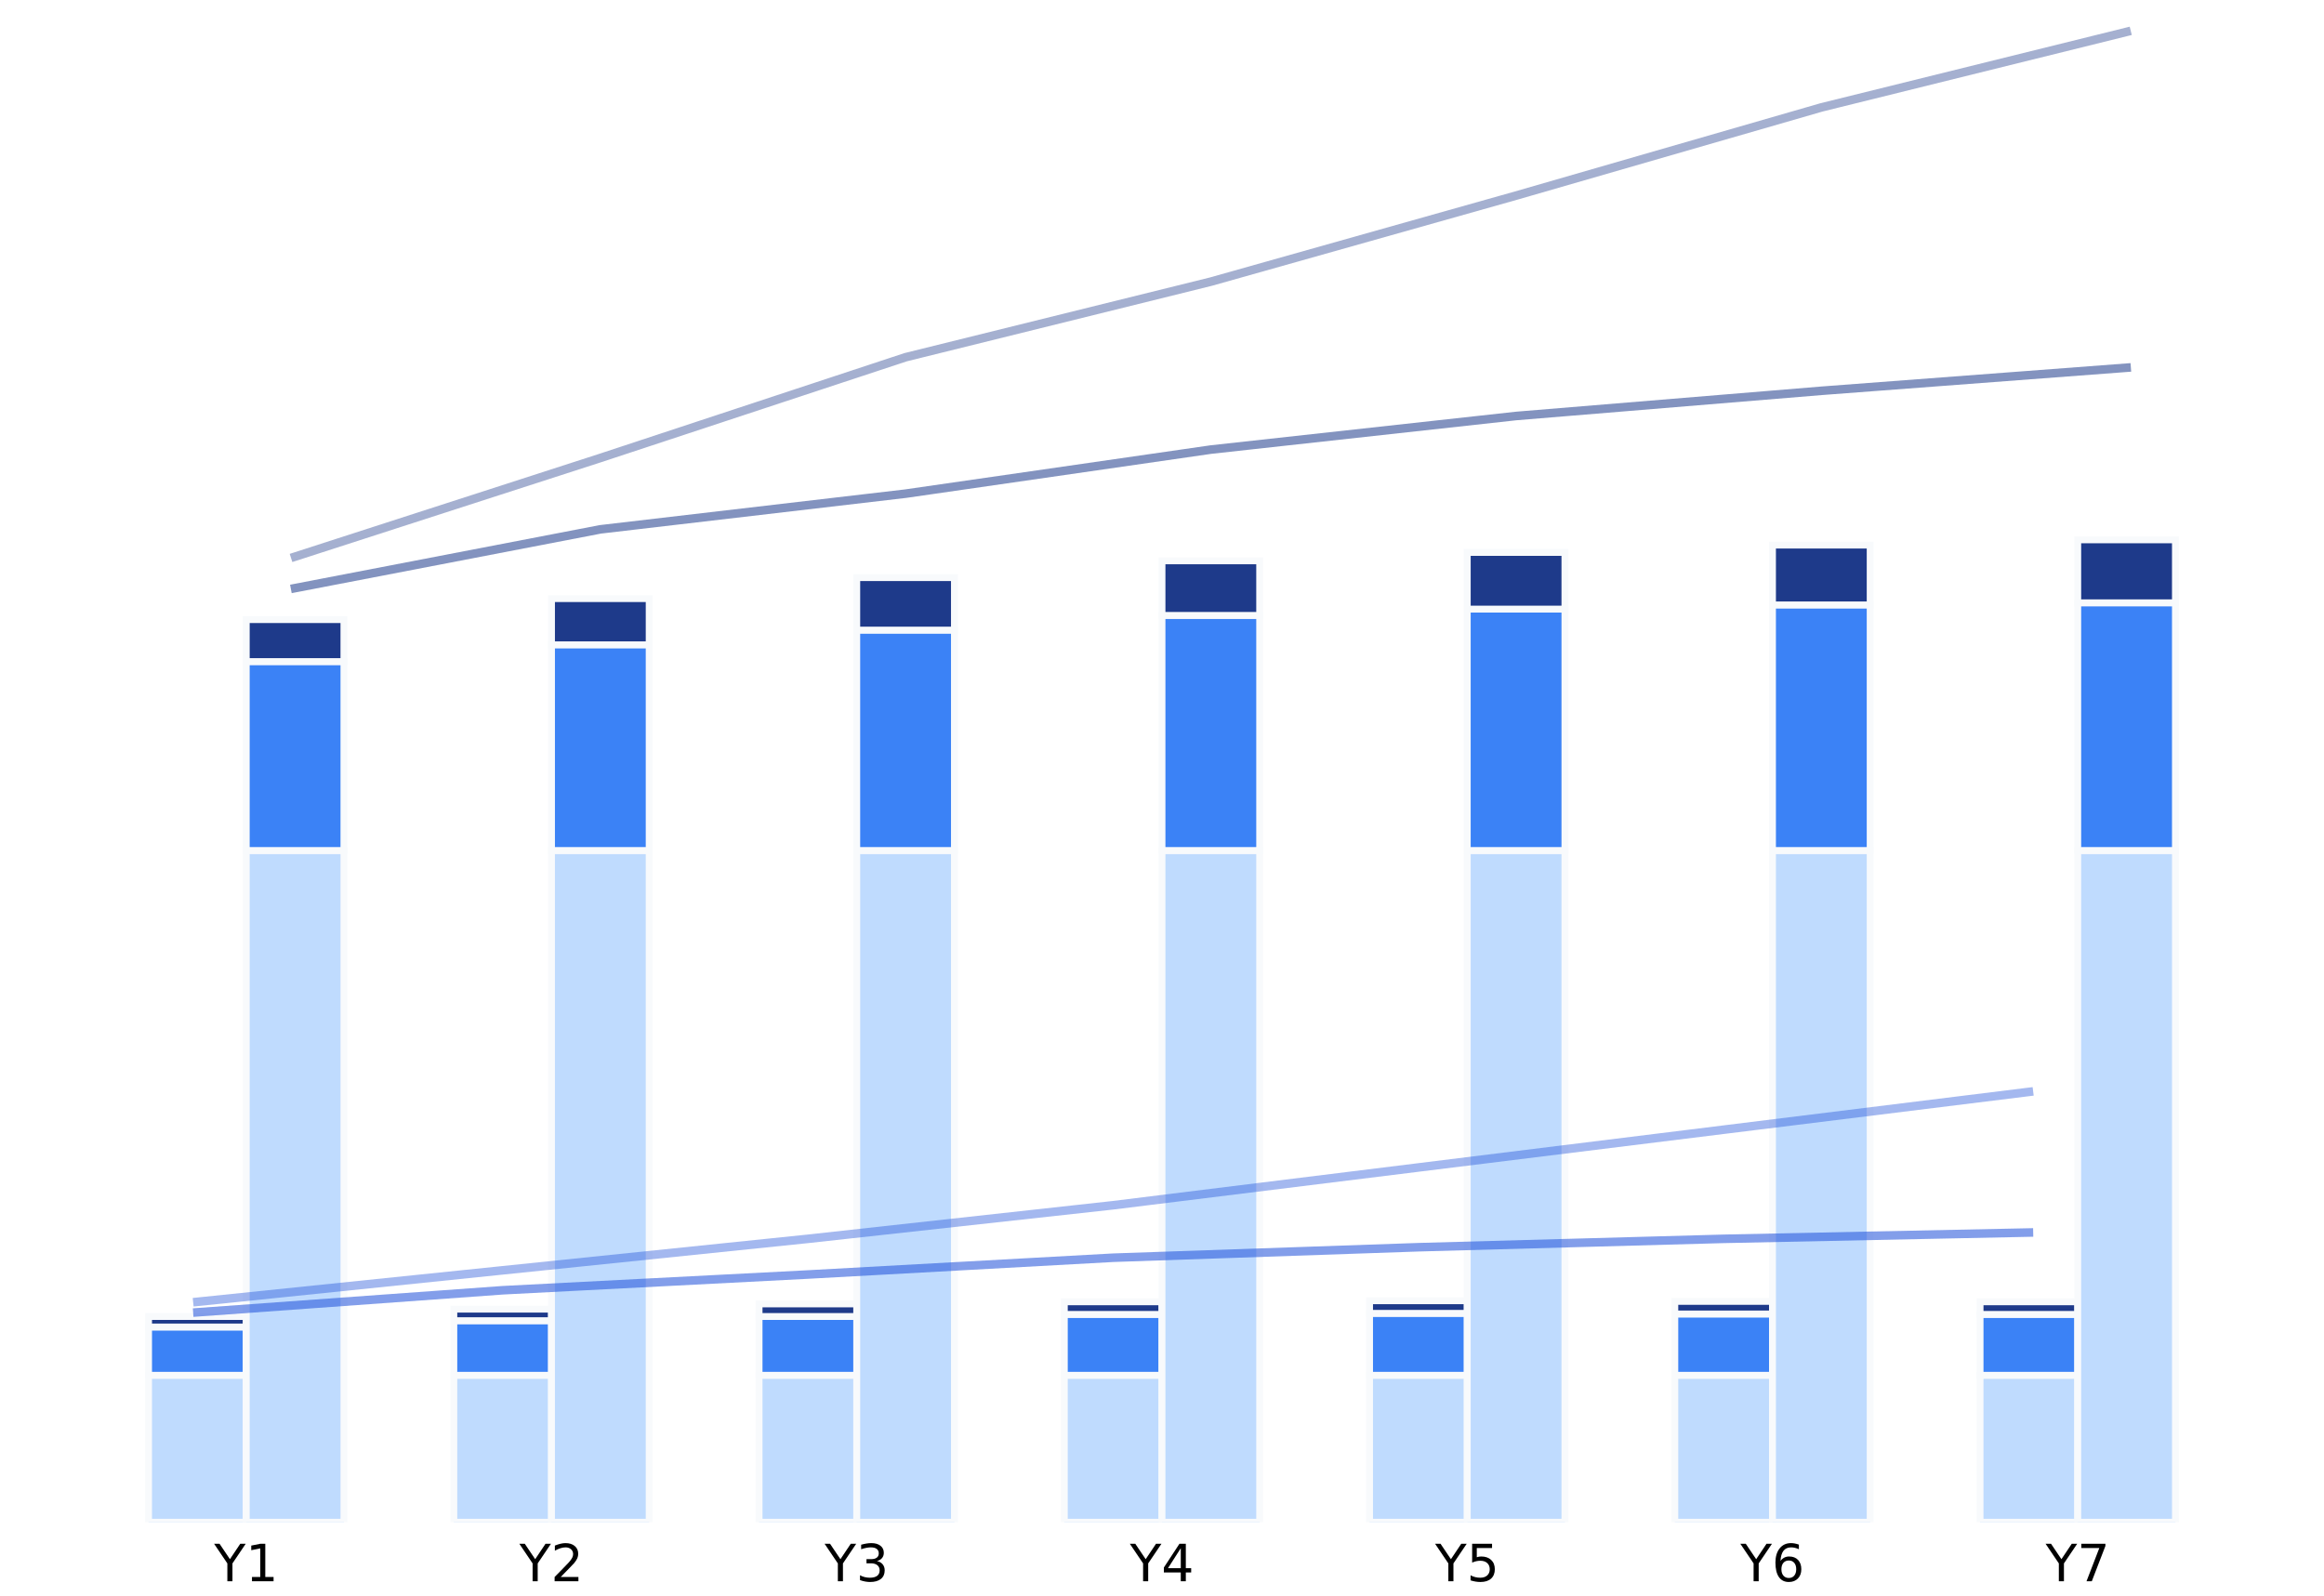
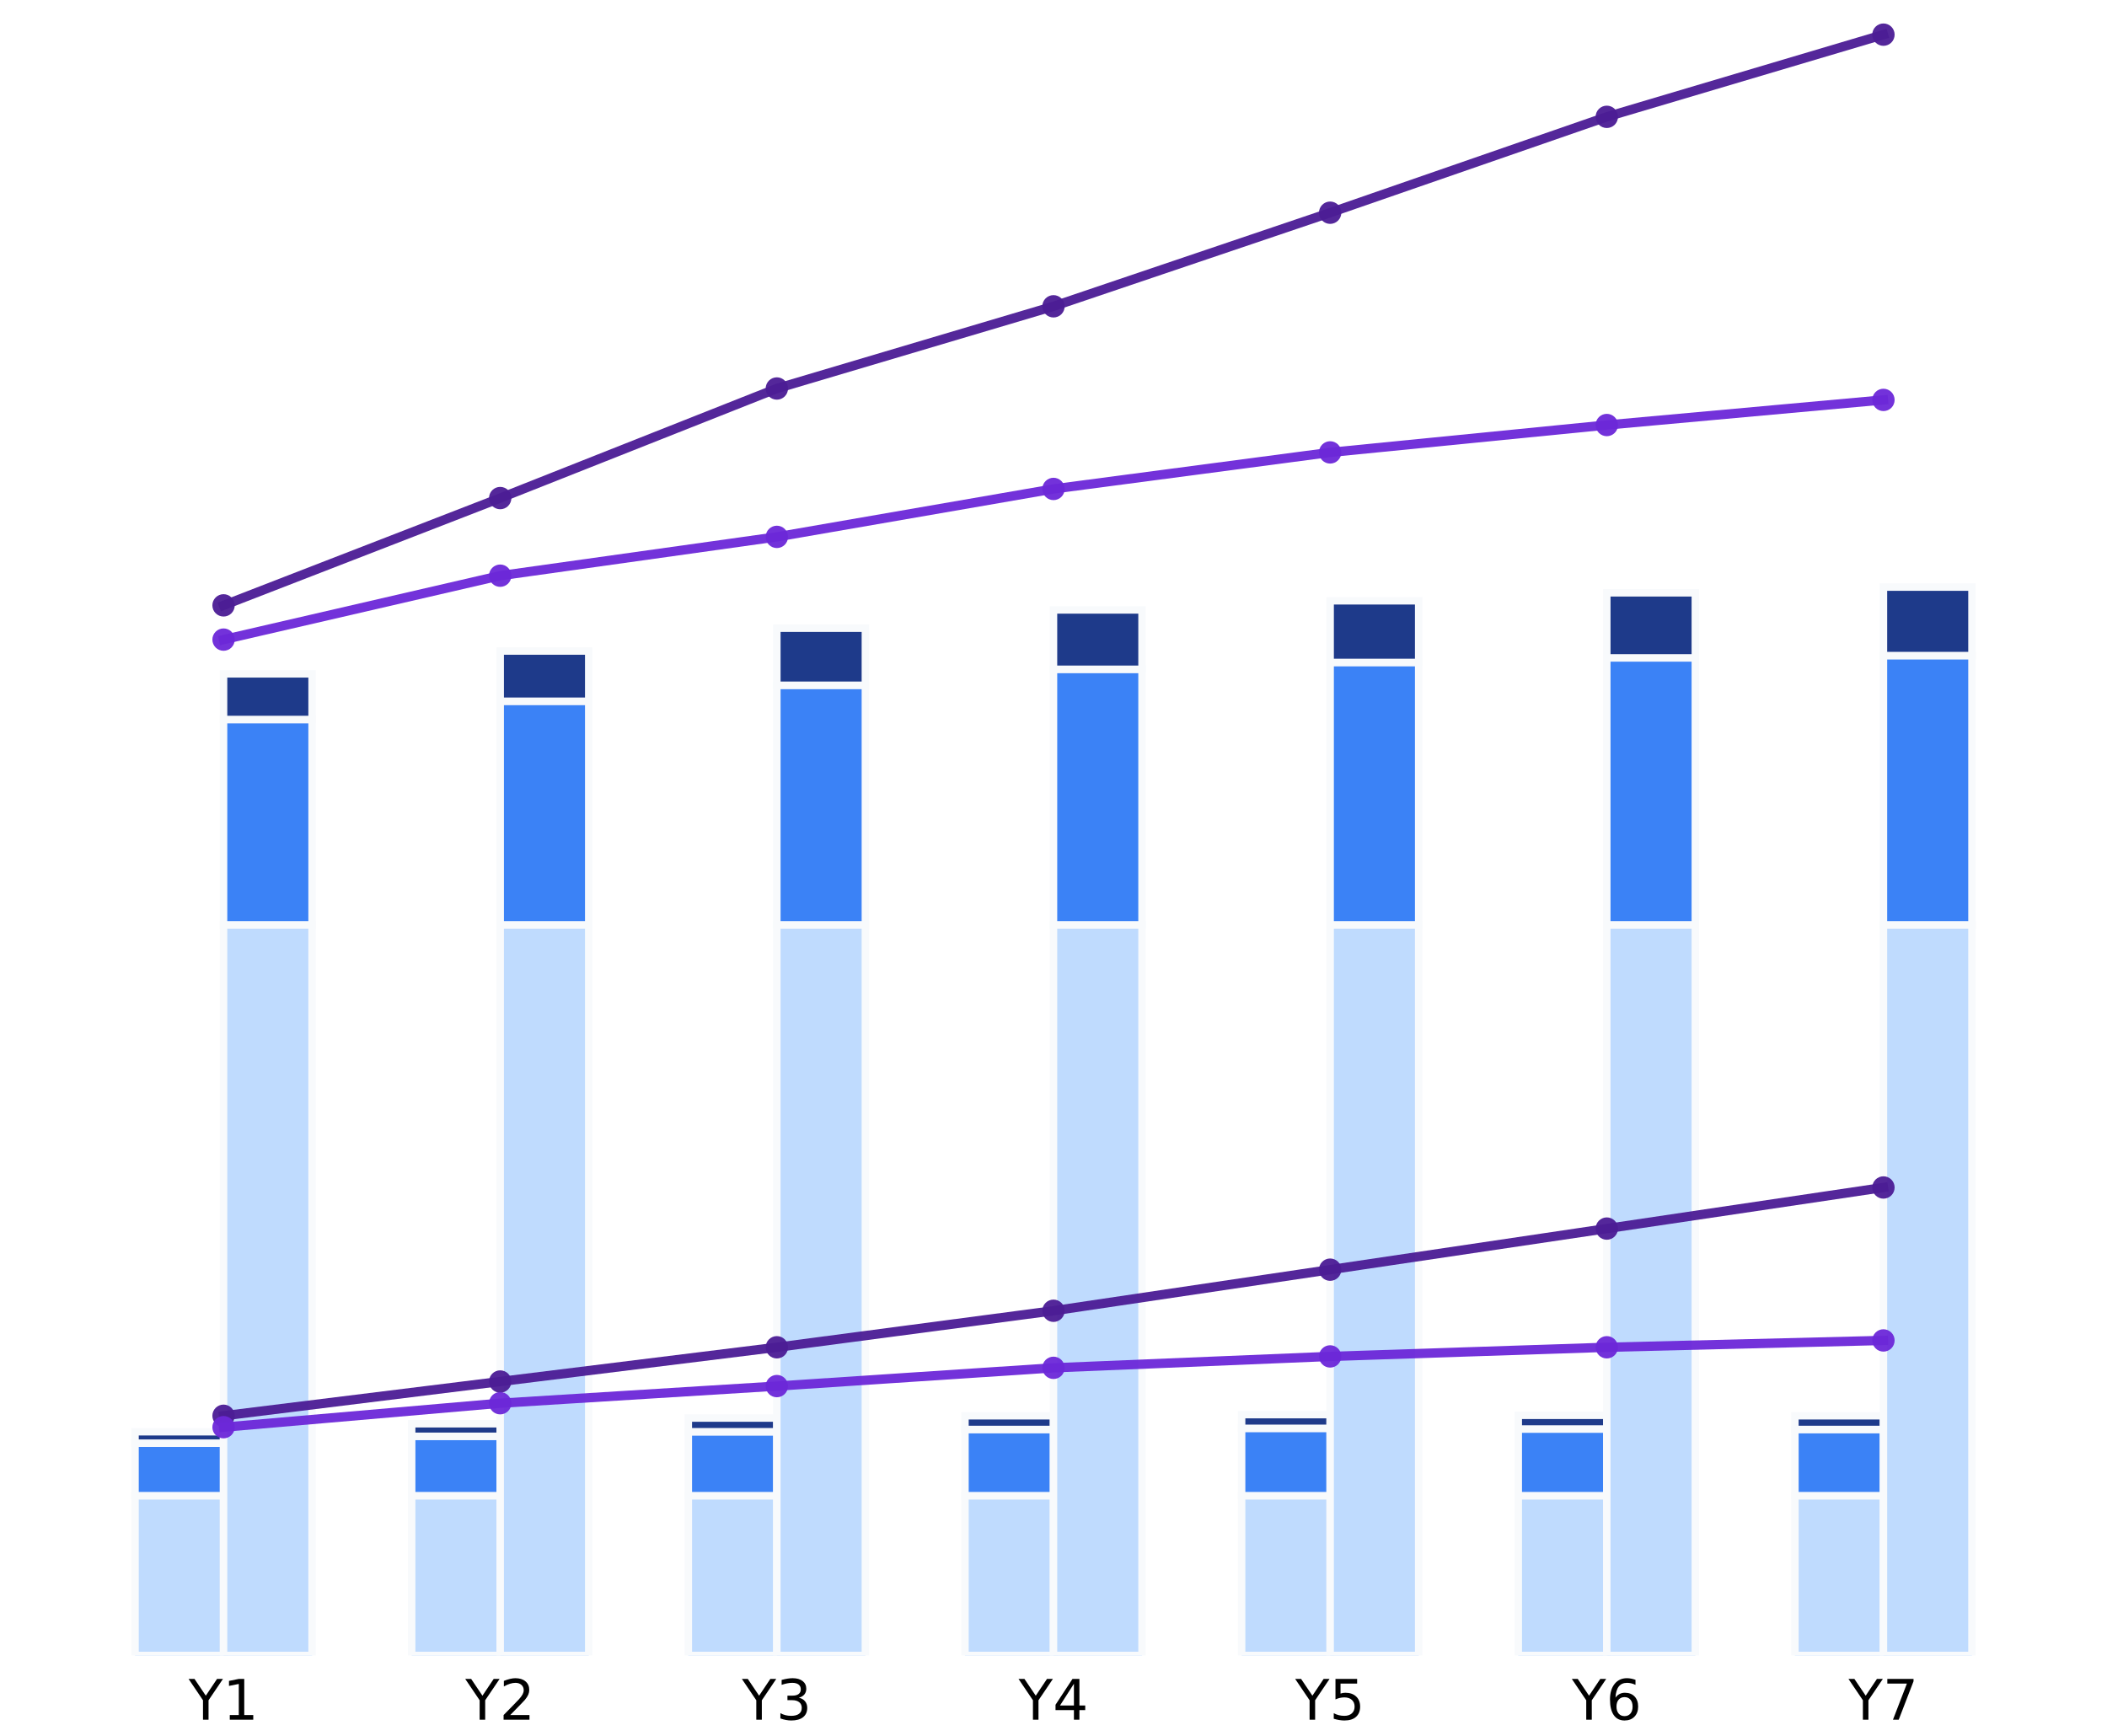
- <svg xmlns="http://www.w3.org/2000/svg" xmlns:xlink="http://www.w3.org/1999/xlink" width="406.8pt" height="279.332pt" viewBox="0 0 406.8 279.332" version="1.1">
+ <svg xmlns="http://www.w3.org/2000/svg" xmlns:xlink="http://www.w3.org/1999/xlink" width="339.12pt" height="279.332pt" viewBox="0 0 339.12 279.332" version="1.1">
  <defs>
    <style type="text/css">*{stroke-linejoin: round; stroke-linecap: butt}</style>
  </defs>
  <g id="figure_1">
    <g id="patch_1">
-       <path d="M 0 279.332  L 406.8 279.332  L 406.8 0  L 0 0  L 0 279.332  z " style="fill: none; opacity: 0" />
+       <path d="M 0 279.332  L 339.12 279.332  L 339.12 0  L 0 0  L 0 279.332  z " style="fill: none; opacity: 0" />
    </g>
    <g id="axes_1">
      <g id="patch_2">
-         <path d="M 0.36 266.472  L 406.44 266.472  L 406.44 0.36  L 0.36 0.36  L 0.36 266.472  z " style="fill: none" />
+         <path d="M 0.36 266.472  L 338.76 266.472  L 338.76 0.36  L 0.36 0.36  L 0.36 266.472  z " style="fill: none" />
      </g>
      <g id="patch_3">
-         <path d="M 26.007 266.472  L 43.105 266.472  L 43.105 240.75  L 26.007 240.75  z " clip-path="url(#pb1cbd293a8)" style="fill: #bfdbfe; stroke: #f8fafc; stroke-width: 1.2; stroke-linejoin: miter" />
+         <path d="M 21.733 266.472  L 35.981 266.472  L 35.981 240.75  L 21.733 240.75  z " clip-path="url(#p60a9fcb1e7)" style="fill: #bfdbfe; stroke: #f8fafc; stroke-width: 1.2; stroke-linejoin: miter" />
      </g>
      <g id="patch_4">
-         <path d="M 79.439 266.472  L 96.537 266.472  L 96.537 240.75  L 79.439 240.75  z " clip-path="url(#pb1cbd293a8)" style="fill: #bfdbfe; stroke: #f8fafc; stroke-width: 1.2; stroke-linejoin: miter" />
+         <path d="M 66.259 266.472  L 80.507 266.472  L 80.507 240.75  L 66.259 240.75  z " clip-path="url(#p60a9fcb1e7)" style="fill: #bfdbfe; stroke: #f8fafc; stroke-width: 1.2; stroke-linejoin: miter" />
      </g>
      <g id="patch_5">
-         <path d="M 132.87 266.472  L 149.968 266.472  L 149.968 240.75  L 132.87 240.75  z " clip-path="url(#pb1cbd293a8)" style="fill: #bfdbfe; stroke: #f8fafc; stroke-width: 1.2; stroke-linejoin: miter" />
+         <path d="M 110.785 266.472  L 125.034 266.472  L 125.034 240.75  L 110.785 240.75  z " clip-path="url(#p60a9fcb1e7)" style="fill: #bfdbfe; stroke: #f8fafc; stroke-width: 1.2; stroke-linejoin: miter" />
      </g>
      <g id="patch_6">
-         <path d="M 186.302 266.472  L 203.4 266.472  L 203.4 240.75  L 186.302 240.75  z " clip-path="url(#pb1cbd293a8)" style="fill: #bfdbfe; stroke: #f8fafc; stroke-width: 1.2; stroke-linejoin: miter" />
+         <path d="M 155.312 266.472  L 169.56 266.472  L 169.56 240.75  L 155.312 240.75  z " clip-path="url(#p60a9fcb1e7)" style="fill: #bfdbfe; stroke: #f8fafc; stroke-width: 1.2; stroke-linejoin: miter" />
      </g>
      <g id="patch_7">
-         <path d="M 239.733 266.472  L 256.832 266.472  L 256.832 240.75  L 239.733 240.75  z " clip-path="url(#pb1cbd293a8)" style="fill: #bfdbfe; stroke: #f8fafc; stroke-width: 1.2; stroke-linejoin: miter" />
+         <path d="M 199.838 266.472  L 214.086 266.472  L 214.086 240.75  L 199.838 240.75  z " clip-path="url(#p60a9fcb1e7)" style="fill: #bfdbfe; stroke: #f8fafc; stroke-width: 1.2; stroke-linejoin: miter" />
      </g>
      <g id="patch_8">
-         <path d="M 293.165 266.472  L 310.263 266.472  L 310.263 240.75  L 293.165 240.75  z " clip-path="url(#pb1cbd293a8)" style="fill: #bfdbfe; stroke: #f8fafc; stroke-width: 1.2; stroke-linejoin: miter" />
+         <path d="M 244.364 266.472  L 258.613 266.472  L 258.613 240.75  L 244.364 240.75  z " clip-path="url(#p60a9fcb1e7)" style="fill: #bfdbfe; stroke: #f8fafc; stroke-width: 1.2; stroke-linejoin: miter" />
      </g>
      <g id="patch_9">
-         <path d="M 346.597 266.472  L 363.695 266.472  L 363.695 240.75  L 346.597 240.75  z " clip-path="url(#pb1cbd293a8)" style="fill: #bfdbfe; stroke: #f8fafc; stroke-width: 1.2; stroke-linejoin: miter" />
+         <path d="M 288.891 266.472  L 303.139 266.472  L 303.139 240.75  L 288.891 240.75  z " clip-path="url(#p60a9fcb1e7)" style="fill: #bfdbfe; stroke: #f8fafc; stroke-width: 1.2; stroke-linejoin: miter" />
      </g>
      <g id="patch_10">
-         <path d="M 26.007 240.75  L 43.105 240.75  L 43.105 232.299  L 26.007 232.299  z " clip-path="url(#pb1cbd293a8)" style="fill: #3b82f6; stroke: #f8fafc; stroke-width: 1.2; stroke-linejoin: miter" />
+         <path d="M 21.733 240.75  L 35.981 240.75  L 35.981 232.299  L 21.733 232.299  z " clip-path="url(#p60a9fcb1e7)" style="fill: #3b82f6; stroke: #f8fafc; stroke-width: 1.2; stroke-linejoin: miter" />
      </g>
      <g id="patch_11">
-         <path d="M 79.439 240.75  L 96.537 240.75  L 96.537 231.196  L 79.439 231.196  z " clip-path="url(#pb1cbd293a8)" style="fill: #3b82f6; stroke: #f8fafc; stroke-width: 1.2; stroke-linejoin: miter" />
+         <path d="M 66.259 240.75  L 80.507 240.75  L 80.507 231.196  L 66.259 231.196  z " clip-path="url(#p60a9fcb1e7)" style="fill: #3b82f6; stroke: #f8fafc; stroke-width: 1.2; stroke-linejoin: miter" />
      </g>
      <g id="patch_12">
-         <path d="M 132.87 240.75  L 149.968 240.75  L 149.968 230.461  L 132.87 230.461  z " clip-path="url(#pb1cbd293a8)" style="fill: #3b82f6; stroke: #f8fafc; stroke-width: 1.2; stroke-linejoin: miter" />
+         <path d="M 110.785 240.75  L 125.034 240.75  L 125.034 230.461  L 110.785 230.461  z " clip-path="url(#p60a9fcb1e7)" style="fill: #3b82f6; stroke: #f8fafc; stroke-width: 1.2; stroke-linejoin: miter" />
      </g>
      <g id="patch_13">
-         <path d="M 186.302 240.75  L 203.4 240.75  L 203.4 230.094  L 186.302 230.094  z " clip-path="url(#pb1cbd293a8)" style="fill: #3b82f6; stroke: #f8fafc; stroke-width: 1.2; stroke-linejoin: miter" />
+         <path d="M 155.312 240.75  L 169.56 240.75  L 169.56 230.094  L 155.312 230.094  z " clip-path="url(#p60a9fcb1e7)" style="fill: #3b82f6; stroke: #f8fafc; stroke-width: 1.2; stroke-linejoin: miter" />
      </g>
      <g id="patch_14">
-         <path d="M 239.733 240.75  L 256.832 240.75  L 256.832 229.91  L 239.733 229.91  z " clip-path="url(#pb1cbd293a8)" style="fill: #3b82f6; stroke: #f8fafc; stroke-width: 1.2; stroke-linejoin: miter" />
+         <path d="M 199.838 240.75  L 214.086 240.75  L 214.086 229.91  L 199.838 229.91  z " clip-path="url(#p60a9fcb1e7)" style="fill: #3b82f6; stroke: #f8fafc; stroke-width: 1.2; stroke-linejoin: miter" />
      </g>
      <g id="patch_15">
-         <path d="M 293.165 240.75  L 310.263 240.75  L 310.263 230.02  L 293.165 230.02  z " clip-path="url(#pb1cbd293a8)" style="fill: #3b82f6; stroke: #f8fafc; stroke-width: 1.2; stroke-linejoin: miter" />
+         <path d="M 244.364 240.75  L 258.613 240.75  L 258.613 230.02  L 244.364 230.02  z " clip-path="url(#p60a9fcb1e7)" style="fill: #3b82f6; stroke: #f8fafc; stroke-width: 1.2; stroke-linejoin: miter" />
      </g>
      <g id="patch_16">
-         <path d="M 346.597 240.75  L 363.695 240.75  L 363.695 230.094  L 346.597 230.094  z " clip-path="url(#pb1cbd293a8)" style="fill: #3b82f6; stroke: #f8fafc; stroke-width: 1.2; stroke-linejoin: miter" />
+         <path d="M 288.891 240.75  L 303.139 240.75  L 303.139 230.094  L 288.891 230.094  z " clip-path="url(#p60a9fcb1e7)" style="fill: #3b82f6; stroke: #f8fafc; stroke-width: 1.2; stroke-linejoin: miter" />
      </g>
      <g id="patch_17">
-         <path d="M 26.007 232.299  L 43.105 232.299  L 43.105 230.461  L 26.007 230.461  z " clip-path="url(#pb1cbd293a8)" style="fill: #1e3a8a; stroke: #f8fafc; stroke-width: 1.2; stroke-linejoin: miter" />
+         <path d="M 21.733 232.299  L 35.981 232.299  L 35.981 230.461  L 21.733 230.461  z " clip-path="url(#p60a9fcb1e7)" style="fill: #1e3a8a; stroke: #f8fafc; stroke-width: 1.2; stroke-linejoin: miter" />
      </g>
      <g id="patch_18">
-         <path d="M 79.439 231.196  L 96.537 231.196  L 96.537 229.175  L 79.439 229.175  z " clip-path="url(#pb1cbd293a8)" style="fill: #1e3a8a; stroke: #f8fafc; stroke-width: 1.2; stroke-linejoin: miter" />
+         <path d="M 66.259 231.196  L 80.507 231.196  L 80.507 229.175  L 66.259 229.175  z " clip-path="url(#p60a9fcb1e7)" style="fill: #1e3a8a; stroke: #f8fafc; stroke-width: 1.2; stroke-linejoin: miter" />
      </g>
      <g id="patch_19">
-         <path d="M 132.87 230.461  L 149.968 230.461  L 149.968 228.257  L 132.87 228.257  z " clip-path="url(#pb1cbd293a8)" style="fill: #1e3a8a; stroke: #f8fafc; stroke-width: 1.2; stroke-linejoin: miter" />
+         <path d="M 110.785 230.461  L 125.034 230.461  L 125.034 228.257  L 110.785 228.257  z " clip-path="url(#p60a9fcb1e7)" style="fill: #1e3a8a; stroke: #f8fafc; stroke-width: 1.2; stroke-linejoin: miter" />
      </g>
      <g id="patch_20">
-         <path d="M 186.302 230.094  L 203.4 230.094  L 203.4 227.889  L 186.302 227.889  z " clip-path="url(#pb1cbd293a8)" style="fill: #1e3a8a; stroke: #f8fafc; stroke-width: 1.2; stroke-linejoin: miter" />
+         <path d="M 155.312 230.094  L 169.56 230.094  L 169.56 227.889  L 155.312 227.889  z " clip-path="url(#p60a9fcb1e7)" style="fill: #1e3a8a; stroke: #f8fafc; stroke-width: 1.2; stroke-linejoin: miter" />
      </g>
      <g id="patch_21">
-         <path d="M 239.733 229.91  L 256.832 229.91  L 256.832 227.705  L 239.733 227.705  z " clip-path="url(#pb1cbd293a8)" style="fill: #1e3a8a; stroke: #f8fafc; stroke-width: 1.2; stroke-linejoin: miter" />
+         <path d="M 199.838 229.91  L 214.086 229.91  L 214.086 227.705  L 199.838 227.705  z " clip-path="url(#p60a9fcb1e7)" style="fill: #1e3a8a; stroke: #f8fafc; stroke-width: 1.2; stroke-linejoin: miter" />
      </g>
      <g id="patch_22">
-         <path d="M 293.165 230.02  L 310.263 230.02  L 310.263 227.816  L 293.165 227.816  z " clip-path="url(#pb1cbd293a8)" style="fill: #1e3a8a; stroke: #f8fafc; stroke-width: 1.2; stroke-linejoin: miter" />
+         <path d="M 244.364 230.02  L 258.613 230.02  L 258.613 227.816  L 244.364 227.816  z " clip-path="url(#p60a9fcb1e7)" style="fill: #1e3a8a; stroke: #f8fafc; stroke-width: 1.2; stroke-linejoin: miter" />
      </g>
      <g id="patch_23">
-         <path d="M 346.597 230.094  L 363.695 230.094  L 363.695 227.889  L 346.597 227.889  z " clip-path="url(#pb1cbd293a8)" style="fill: #1e3a8a; stroke: #f8fafc; stroke-width: 1.2; stroke-linejoin: miter" />
+         <path d="M 288.891 230.094  L 303.139 230.094  L 303.139 227.889  L 288.891 227.889  z " clip-path="url(#p60a9fcb1e7)" style="fill: #1e3a8a; stroke: #f8fafc; stroke-width: 1.2; stroke-linejoin: miter" />
      </g>
      <g id="patch_24">
-         <path d="M 43.105 266.472  L 60.203 266.472  L 60.203 148.886  L 43.105 148.886  z " clip-path="url(#pb1cbd293a8)" style="fill: #bfdbfe; stroke: #f8fafc; stroke-width: 1.2; stroke-linejoin: miter" />
+         <path d="M 35.981 266.472  L 50.229 266.472  L 50.229 148.886  L 35.981 148.886  z " clip-path="url(#p60a9fcb1e7)" style="fill: #bfdbfe; stroke: #f8fafc; stroke-width: 1.2; stroke-linejoin: miter" />
      </g>
      <g id="patch_25">
-         <path d="M 96.537 266.472  L 113.635 266.472  L 113.635 148.886  L 96.537 148.886  z " clip-path="url(#pb1cbd293a8)" style="fill: #bfdbfe; stroke: #f8fafc; stroke-width: 1.2; stroke-linejoin: miter" />
+         <path d="M 80.507 266.472  L 94.756 266.472  L 94.756 148.886  L 80.507 148.886  z " clip-path="url(#p60a9fcb1e7)" style="fill: #bfdbfe; stroke: #f8fafc; stroke-width: 1.2; stroke-linejoin: miter" />
      </g>
      <g id="patch_26">
-         <path d="M 149.968 266.472  L 167.067 266.472  L 167.067 148.886  L 149.968 148.886  z " clip-path="url(#pb1cbd293a8)" style="fill: #bfdbfe; stroke: #f8fafc; stroke-width: 1.2; stroke-linejoin: miter" />
+         <path d="M 125.034 266.472  L 139.282 266.472  L 139.282 148.886  L 125.034 148.886  z " clip-path="url(#p60a9fcb1e7)" style="fill: #bfdbfe; stroke: #f8fafc; stroke-width: 1.2; stroke-linejoin: miter" />
      </g>
      <g id="patch_27">
-         <path d="M 203.4 266.472  L 220.498 266.472  L 220.498 148.886  L 203.4 148.886  z " clip-path="url(#pb1cbd293a8)" style="fill: #bfdbfe; stroke: #f8fafc; stroke-width: 1.2; stroke-linejoin: miter" />
+         <path d="M 169.56 266.472  L 183.808 266.472  L 183.808 148.886  L 169.56 148.886  z " clip-path="url(#p60a9fcb1e7)" style="fill: #bfdbfe; stroke: #f8fafc; stroke-width: 1.2; stroke-linejoin: miter" />
      </g>
      <g id="patch_28">
-         <path d="M 256.832 266.472  L 273.93 266.472  L 273.93 148.886  L 256.832 148.886  z " clip-path="url(#pb1cbd293a8)" style="fill: #bfdbfe; stroke: #f8fafc; stroke-width: 1.2; stroke-linejoin: miter" />
+         <path d="M 214.086 266.472  L 228.335 266.472  L 228.335 148.886  L 214.086 148.886  z " clip-path="url(#p60a9fcb1e7)" style="fill: #bfdbfe; stroke: #f8fafc; stroke-width: 1.2; stroke-linejoin: miter" />
      </g>
      <g id="patch_29">
-         <path d="M 310.263 266.472  L 327.361 266.472  L 327.361 148.886  L 310.263 148.886  z " clip-path="url(#pb1cbd293a8)" style="fill: #bfdbfe; stroke: #f8fafc; stroke-width: 1.2; stroke-linejoin: miter" />
+         <path d="M 258.613 266.472  L 272.861 266.472  L 272.861 148.886  L 258.613 148.886  z " clip-path="url(#p60a9fcb1e7)" style="fill: #bfdbfe; stroke: #f8fafc; stroke-width: 1.2; stroke-linejoin: miter" />
      </g>
      <g id="patch_30">
-         <path d="M 363.695 266.472  L 380.793 266.472  L 380.793 148.886  L 363.695 148.886  z " clip-path="url(#pb1cbd293a8)" style="fill: #bfdbfe; stroke: #f8fafc; stroke-width: 1.2; stroke-linejoin: miter" />
+         <path d="M 303.139 266.472  L 317.387 266.472  L 317.387 148.886  L 303.139 148.886  z " clip-path="url(#p60a9fcb1e7)" style="fill: #bfdbfe; stroke: #f8fafc; stroke-width: 1.2; stroke-linejoin: miter" />
      </g>
      <g id="patch_31">
-         <path d="M 43.105 148.886  L 60.203 148.886  L 60.203 115.815  L 43.105 115.815  z " clip-path="url(#pb1cbd293a8)" style="fill: #3b82f6; stroke: #f8fafc; stroke-width: 1.2; stroke-linejoin: miter" />
+         <path d="M 35.981 148.886  L 50.229 148.886  L 50.229 115.815  L 35.981 115.815  z " clip-path="url(#p60a9fcb1e7)" style="fill: #3b82f6; stroke: #f8fafc; stroke-width: 1.2; stroke-linejoin: miter" />
      </g>
      <g id="patch_32">
-         <path d="M 96.537 148.886  L 113.635 148.886  L 113.635 112.875  L 96.537 112.875  z " clip-path="url(#pb1cbd293a8)" style="fill: #3b82f6; stroke: #f8fafc; stroke-width: 1.2; stroke-linejoin: miter" />
+         <path d="M 80.507 148.886  L 94.756 148.886  L 94.756 112.875  L 80.507 112.875  z " clip-path="url(#p60a9fcb1e7)" style="fill: #3b82f6; stroke: #f8fafc; stroke-width: 1.2; stroke-linejoin: miter" />
      </g>
      <g id="patch_33">
-         <path d="M 149.968 148.886  L 167.067 148.886  L 167.067 110.303  L 149.968 110.303  z " clip-path="url(#pb1cbd293a8)" style="fill: #3b82f6; stroke: #f8fafc; stroke-width: 1.2; stroke-linejoin: miter" />
+         <path d="M 125.034 148.886  L 139.282 148.886  L 139.282 110.303  L 125.034 110.303  z " clip-path="url(#p60a9fcb1e7)" style="fill: #3b82f6; stroke: #f8fafc; stroke-width: 1.2; stroke-linejoin: miter" />
      </g>
      <g id="patch_34">
-         <path d="M 203.4 148.886  L 220.498 148.886  L 220.498 107.731  L 203.4 107.731  z " clip-path="url(#pb1cbd293a8)" style="fill: #3b82f6; stroke: #f8fafc; stroke-width: 1.2; stroke-linejoin: miter" />
+         <path d="M 169.56 148.886  L 183.808 148.886  L 183.808 107.731  L 169.56 107.731  z " clip-path="url(#p60a9fcb1e7)" style="fill: #3b82f6; stroke: #f8fafc; stroke-width: 1.2; stroke-linejoin: miter" />
      </g>
      <g id="patch_35">
-         <path d="M 256.832 148.886  L 273.93 148.886  L 273.93 106.628  L 256.832 106.628  z " clip-path="url(#pb1cbd293a8)" style="fill: #3b82f6; stroke: #f8fafc; stroke-width: 1.2; stroke-linejoin: miter" />
+         <path d="M 214.086 148.886  L 228.335 148.886  L 228.335 106.628  L 214.086 106.628  z " clip-path="url(#p60a9fcb1e7)" style="fill: #3b82f6; stroke: #f8fafc; stroke-width: 1.2; stroke-linejoin: miter" />
      </g>
      <g id="patch_36">
-         <path d="M 310.263 148.886  L 327.361 148.886  L 327.361 105.894  L 310.263 105.894  z " clip-path="url(#pb1cbd293a8)" style="fill: #3b82f6; stroke: #f8fafc; stroke-width: 1.2; stroke-linejoin: miter" />
+         <path d="M 258.613 148.886  L 272.861 148.886  L 272.861 105.894  L 258.613 105.894  z " clip-path="url(#p60a9fcb1e7)" style="fill: #3b82f6; stroke: #f8fafc; stroke-width: 1.2; stroke-linejoin: miter" />
      </g>
      <g id="patch_37">
-         <path d="M 363.695 148.886  L 380.793 148.886  L 380.793 105.526  L 363.695 105.526  z " clip-path="url(#pb1cbd293a8)" style="fill: #3b82f6; stroke: #f8fafc; stroke-width: 1.2; stroke-linejoin: miter" />
+         <path d="M 303.139 148.886  L 317.387 148.886  L 317.387 105.526  L 303.139 105.526  z " clip-path="url(#p60a9fcb1e7)" style="fill: #3b82f6; stroke: #f8fafc; stroke-width: 1.2; stroke-linejoin: miter" />
      </g>
      <g id="patch_38">
-         <path d="M 43.105 115.815  L 60.203 115.815  L 60.203 108.466  L 43.105 108.466  z " clip-path="url(#pb1cbd293a8)" style="fill: #1e3a8a; stroke: #f8fafc; stroke-width: 1.2; stroke-linejoin: miter" />
+         <path d="M 35.981 115.815  L 50.229 115.815  L 50.229 108.466  L 35.981 108.466  z " clip-path="url(#p60a9fcb1e7)" style="fill: #1e3a8a; stroke: #f8fafc; stroke-width: 1.2; stroke-linejoin: miter" />
      </g>
      <g id="patch_39">
-         <path d="M 96.537 112.875  L 113.635 112.875  L 113.635 104.791  L 96.537 104.791  z " clip-path="url(#pb1cbd293a8)" style="fill: #1e3a8a; stroke: #f8fafc; stroke-width: 1.2; stroke-linejoin: miter" />
+         <path d="M 80.507 112.875  L 94.756 112.875  L 94.756 104.791  L 80.507 104.791  z " clip-path="url(#p60a9fcb1e7)" style="fill: #1e3a8a; stroke: #f8fafc; stroke-width: 1.2; stroke-linejoin: miter" />
      </g>
      <g id="patch_40">
-         <path d="M 149.968 110.303  L 167.067 110.303  L 167.067 101.117  L 149.968 101.117  z " clip-path="url(#pb1cbd293a8)" style="fill: #1e3a8a; stroke: #f8fafc; stroke-width: 1.2; stroke-linejoin: miter" />
+         <path d="M 125.034 110.303  L 139.282 110.303  L 139.282 101.117  L 125.034 101.117  z " clip-path="url(#p60a9fcb1e7)" style="fill: #1e3a8a; stroke: #f8fafc; stroke-width: 1.2; stroke-linejoin: miter" />
      </g>
      <g id="patch_41">
-         <path d="M 203.4 107.731  L 220.498 107.731  L 220.498 98.177  L 203.4 98.177  z " clip-path="url(#pb1cbd293a8)" style="fill: #1e3a8a; stroke: #f8fafc; stroke-width: 1.2; stroke-linejoin: miter" />
+         <path d="M 169.56 107.731  L 183.808 107.731  L 183.808 98.177  L 169.56 98.177  z " clip-path="url(#p60a9fcb1e7)" style="fill: #1e3a8a; stroke: #f8fafc; stroke-width: 1.2; stroke-linejoin: miter" />
      </g>
      <g id="patch_42">
-         <path d="M 256.832 106.628  L 273.93 106.628  L 273.93 96.707  L 256.832 96.707  z " clip-path="url(#pb1cbd293a8)" style="fill: #1e3a8a; stroke: #f8fafc; stroke-width: 1.2; stroke-linejoin: miter" />
+         <path d="M 214.086 106.628  L 228.335 106.628  L 228.335 96.707  L 214.086 96.707  z " clip-path="url(#p60a9fcb1e7)" style="fill: #1e3a8a; stroke: #f8fafc; stroke-width: 1.2; stroke-linejoin: miter" />
      </g>
      <g id="patch_43">
-         <path d="M 310.263 105.894  L 327.361 105.894  L 327.361 95.421  L 310.263 95.421  z " clip-path="url(#pb1cbd293a8)" style="fill: #1e3a8a; stroke: #f8fafc; stroke-width: 1.2; stroke-linejoin: miter" />
+         <path d="M 258.613 105.894  L 272.861 105.894  L 272.861 95.421  L 258.613 95.421  z " clip-path="url(#p60a9fcb1e7)" style="fill: #1e3a8a; stroke: #f8fafc; stroke-width: 1.2; stroke-linejoin: miter" />
      </g>
      <g id="patch_44">
-         <path d="M 363.695 105.526  L 380.793 105.526  L 380.793 94.502  L 363.695 94.502  z " clip-path="url(#pb1cbd293a8)" style="fill: #1e3a8a; stroke: #f8fafc; stroke-width: 1.2; stroke-linejoin: miter" />
+         <path d="M 303.139 105.526  L 317.387 105.526  L 317.387 94.502  L 303.139 94.502  z " clip-path="url(#p60a9fcb1e7)" style="fill: #1e3a8a; stroke: #f8fafc; stroke-width: 1.2; stroke-linejoin: miter" />
      </g>
      <g id="matplotlib.axis_1">
        <g id="xtick_1">
          <g id="line2d_1" />
          <g id="text_1">
-             <g transform="translate(37.49362 276.8099) scale(0.09 -0.09)">
+             <g transform="translate(30.36941 276.8099) scale(0.09 -0.09)">
              <defs>
                <path id="DejaVuSans-3c" d="M -13 4666  L 666 4666  L 1959 2747  L 3244 4666  L 3922 4666  L 2272 2222  L 2272 0  L 1638 0  L 1638 2222  L -13 4666  z " transform="scale(0.015625)" />
                <path id="DejaVuSans-14" d="M 794 531  L 1825 531  L 1825 4091  L 703 3866  L 703 4441  L 1819 4666  L 2450 4666  L 2450 531  L 3481 531  L 3481 0  L 794 0  L 794 531  z " transform="scale(0.015625)" />
              </defs>
              <use xlink:href="#DejaVuSans-3c" />
              <use xlink:href="#DejaVuSans-14" transform="translate(61.07812 0)" />
            </g>
          </g>
        </g>
        <g id="xtick_2">
          <g id="line2d_2" />
          <g id="text_2">
-             <g transform="translate(90.9252 276.8099) scale(0.09 -0.09)">
+             <g transform="translate(74.89573 276.8099) scale(0.09 -0.09)">
              <defs>
                <path id="DejaVuSans-15" d="M 1228 531  L 3431 531  L 3431 0  L 469 0  L 469 531  Q 828 903 1448 1529  Q 2069 2156 2228 2338  Q 2531 2678 2651 2914  Q 2772 3150 2772 3378  Q 2772 3750 2511 3984  Q 2250 4219 1831 4219  Q 1534 4219 1204 4116  Q 875 4013 500 3803  L 500 4441  Q 881 4594 1212 4672  Q 1544 4750 1819 4750  Q 2544 4750 2975 4387  Q 3406 4025 3406 3419  Q 3406 3131 3298 2873  Q 3191 2616 2906 2266  Q 2828 2175 2409 1742  Q 1991 1309 1228 531  z " transform="scale(0.015625)" />
              </defs>
              <use xlink:href="#DejaVuSans-3c" />
              <use xlink:href="#DejaVuSans-15" transform="translate(61.07812 0)" />
            </g>
          </g>
        </g>
        <g id="xtick_3">
          <g id="line2d_3" />
          <g id="text_3">
-             <g transform="translate(144.3568 276.8099) scale(0.09 -0.09)">
+             <g transform="translate(119.422 276.8099) scale(0.09 -0.09)">
              <defs>
                <path id="DejaVuSans-16" d="M 2597 2516  Q 3050 2419 3304 2112  Q 3559 1806 3559 1356  Q 3559 666 3084 287  Q 2609 -91 1734 -91  Q 1441 -91 1130 -33  Q 819 25 488 141  L 488 750  Q 750 597 1062 519  Q 1375 441 1716 441  Q 2309 441 2620 675  Q 2931 909 2931 1356  Q 2931 1769 2642 2001  Q 2353 2234 1838 2234  L 1294 2234  L 1294 2753  L 1863 2753  Q 2328 2753 2575 2939  Q 2822 3125 2822 3475  Q 2822 3834 2567 4026  Q 2313 4219 1838 4219  Q 1578 4219 1281 4162  Q 984 4106 628 3988  L 628 4550  Q 988 4650 1302 4700  Q 1616 4750 1894 4750  Q 2613 4750 3031 4423  Q 3450 4097 3450 3541  Q 3450 3153 3228 2886  Q 3006 2619 2597 2516  z " transform="scale(0.015625)" />
              </defs>
              <use xlink:href="#DejaVuSans-3c" />
              <use xlink:href="#DejaVuSans-16" transform="translate(61.07812 0)" />
            </g>
          </g>
        </g>
        <g id="xtick_4">
          <g id="line2d_4" />
          <g id="text_4">
-             <g transform="translate(197.7884 276.8099) scale(0.09 -0.09)">
+             <g transform="translate(163.9484 276.8099) scale(0.09 -0.09)">
              <defs>
                <path id="DejaVuSans-17" d="M 2419 4116  L 825 1625  L 2419 1625  L 2419 4116  z M 2253 4666  L 3047 4666  L 3047 1625  L 3713 1625  L 3713 1100  L 3047 1100  L 3047 0  L 2419 0  L 2419 1100  L 313 1100  L 313 1709  L 2253 4666  z " transform="scale(0.015625)" />
              </defs>
              <use xlink:href="#DejaVuSans-3c" />
              <use xlink:href="#DejaVuSans-17" transform="translate(61.07812 0)" />
            </g>
          </g>
        </g>
        <g id="xtick_5">
          <g id="line2d_5" />
          <g id="text_5">
-             <g transform="translate(251.2199 276.8099) scale(0.09 -0.09)">
+             <g transform="translate(208.4747 276.8099) scale(0.09 -0.09)">
              <defs>
                <path id="DejaVuSans-18" d="M 691 4666  L 3169 4666  L 3169 4134  L 1269 4134  L 1269 2991  Q 1406 3038 1543 3061  Q 1681 3084 1819 3084  Q 2600 3084 3056 2656  Q 3513 2228 3513 1497  Q 3513 744 3044 326  Q 2575 -91 1722 -91  Q 1428 -91 1123 -41  Q 819 9 494 109  L 494 744  Q 775 591 1075 516  Q 1375 441 1709 441  Q 2250 441 2565 725  Q 2881 1009 2881 1497  Q 2881 1984 2565 2268  Q 2250 2553 1709 2553  Q 1456 2553 1204 2497  Q 953 2441 691 2322  L 691 4666  z " transform="scale(0.015625)" />
              </defs>
              <use xlink:href="#DejaVuSans-3c" />
              <use xlink:href="#DejaVuSans-18" transform="translate(61.07812 0)" />
            </g>
          </g>
        </g>
        <g id="xtick_6">
          <g id="line2d_6" />
          <g id="text_6">
-             <g transform="translate(304.6515 276.8099) scale(0.09 -0.09)">
+             <g transform="translate(253.001 276.8099) scale(0.09 -0.09)">
              <defs>
                <path id="DejaVuSans-19" d="M 2113 2584  Q 1688 2584 1439 2293  Q 1191 2003 1191 1497  Q 1191 994 1439 701  Q 1688 409 2113 409  Q 2538 409 2786 701  Q 3034 994 3034 1497  Q 3034 2003 2786 2293  Q 2538 2584 2113 2584  z M 3366 4563  L 3366 3988  Q 3128 4100 2886 4159  Q 2644 4219 2406 4219  Q 1781 4219 1451 3797  Q 1122 3375 1075 2522  Q 1259 2794 1537 2939  Q 1816 3084 2150 3084  Q 2853 3084 3261 2657  Q 3669 2231 3669 1497  Q 3669 778 3244 343  Q 2819 -91 2113 -91  Q 1303 -91 875 529  Q 447 1150 447 2328  Q 447 3434 972 4092  Q 1497 4750 2381 4750  Q 2619 4750 2861 4703  Q 3103 4656 3366 4563  z " transform="scale(0.015625)" />
              </defs>
              <use xlink:href="#DejaVuSans-3c" />
              <use xlink:href="#DejaVuSans-19" transform="translate(61.07812 0)" />
            </g>
          </g>
        </g>
        <g id="xtick_7">
          <g id="line2d_7" />
          <g id="text_7">
-             <g transform="translate(358.0831 276.8099) scale(0.09 -0.09)">
+             <g transform="translate(297.5273 276.8099) scale(0.09 -0.09)">
              <defs>
                <path id="DejaVuSans-1a" d="M 525 4666  L 3525 4666  L 3525 4397  L 1831 0  L 1172 0  L 2766 4134  L 525 4134  L 525 4666  z " transform="scale(0.015625)" />
              </defs>
              <use xlink:href="#DejaVuSans-3c" />
              <use xlink:href="#DejaVuSans-1a" transform="translate(61.07812 0)" />
            </g>
          </g>
        </g>
      </g>
      <g id="matplotlib.axis_2" />
      <g id="line2d_8">
-         <path d="M 34.556 227.889  L 87.988 222.377  L 141.419 216.865  L 194.851 210.986  L 248.283 204.372  L 301.714 197.758  L 355.146 191.143  " clip-path="url(#pb1cbd293a8)" style="fill: none; stroke: #1d4ed8; stroke-opacity: 0.4; stroke-width: 1.5; stroke-linecap: square" />
+         <path d="M 35.981 227.889  L 80.507 222.377  L 125.034 216.865  L 169.56 210.986  L 214.086 204.372  L 258.613 197.758  L 303.139 191.143  " clip-path="url(#p60a9fcb1e7)" style="fill: none; stroke: #4c1d95; stroke-opacity: 0.95; stroke-width: 1.5; stroke-linecap: square" />
+         <defs>
+           <path id="m4fad09f651" d="M 0 1.8  C 0.477 1.8 0.935 1.61 1.273 1.273  C 1.61 0.935 1.8 0.477 1.8 0  C 1.8 -0.477 1.61 -0.935 1.273 -1.273  C 0.935 -1.61 0.477 -1.8 0 -1.8  C -0.477 -1.8 -0.935 -1.61 -1.273 -1.273  C -1.61 -0.935 -1.8 -0.477 -1.8 0  C -1.8 0.477 -1.61 0.935 -1.273 1.273  C -0.935 1.61 -0.477 1.8 0 1.8  z " />
+         </defs>
+         <g clip-path="url(#p60a9fcb1e7)">
+           <use xlink:href="#m4fad09f651" x="35.981" y="227.889" style="fill: #4c1d95; fill-opacity: 0.95" />
+           <use xlink:href="#m4fad09f651" x="80.507" y="222.377" style="fill: #4c1d95; fill-opacity: 0.95" />
+           <use xlink:href="#m4fad09f651" x="125.034" y="216.865" style="fill: #4c1d95; fill-opacity: 0.95" />
+           <use xlink:href="#m4fad09f651" x="169.56" y="210.986" style="fill: #4c1d95; fill-opacity: 0.95" />
+           <use xlink:href="#m4fad09f651" x="214.086" y="204.372" style="fill: #4c1d95; fill-opacity: 0.95" />
+           <use xlink:href="#m4fad09f651" x="258.613" y="197.758" style="fill: #4c1d95; fill-opacity: 0.95" />
+           <use xlink:href="#m4fad09f651" x="303.139" y="191.143" style="fill: #4c1d95; fill-opacity: 0.95" />
+         </g>
      </g>
      <g id="line2d_9">
-         <path d="M 51.654 97.442  L 105.086 80.172  L 158.517 62.534  L 211.949 49.305  L 265.381 34.239  L 318.812 18.806  L 372.244 5.578  " clip-path="url(#pb1cbd293a8)" style="fill: none; stroke: #1e3a8a; stroke-opacity: 0.4; stroke-width: 1.5; stroke-linecap: square" />
+         <path d="M 35.981 97.442  L 80.507 80.172  L 125.034 62.534  L 169.56 49.305  L 214.086 34.239  L 258.613 18.806  L 303.139 5.578  " clip-path="url(#p60a9fcb1e7)" style="fill: none; stroke: #4c1d95; stroke-opacity: 0.95; stroke-width: 1.5; stroke-linecap: square" />
+         <g clip-path="url(#p60a9fcb1e7)">
+           <use xlink:href="#m4fad09f651" x="35.981" y="97.442" style="fill: #4c1d95; fill-opacity: 0.95" />
+           <use xlink:href="#m4fad09f651" x="80.507" y="80.172" style="fill: #4c1d95; fill-opacity: 0.95" />
+           <use xlink:href="#m4fad09f651" x="125.034" y="62.534" style="fill: #4c1d95; fill-opacity: 0.95" />
+           <use xlink:href="#m4fad09f651" x="169.56" y="49.305" style="fill: #4c1d95; fill-opacity: 0.95" />
+           <use xlink:href="#m4fad09f651" x="214.086" y="34.239" style="fill: #4c1d95; fill-opacity: 0.95" />
+           <use xlink:href="#m4fad09f651" x="258.613" y="18.806" style="fill: #4c1d95; fill-opacity: 0.95" />
+           <use xlink:href="#m4fad09f651" x="303.139" y="5.578" style="fill: #4c1d95; fill-opacity: 0.95" />
+         </g>
      </g>
      <g id="line2d_10">
-         <path d="M 34.556 229.726  L 87.988 225.868  L 141.419 223.112  L 194.851 220.172  L 248.283 218.335  L 301.714 216.865  L 355.146 215.763  " clip-path="url(#pb1cbd293a8)" style="fill: none; stroke: #1d4ed8; stroke-opacity: 0.55; stroke-width: 1.5; stroke-linecap: square" />
+         <path d="M 35.981 229.726  L 80.507 225.868  L 125.034 223.112  L 169.56 220.172  L 214.086 218.335  L 258.613 216.865  L 303.139 215.763  " clip-path="url(#p60a9fcb1e7)" style="fill: none; stroke: #6d28d9; stroke-opacity: 0.95; stroke-width: 1.5; stroke-linecap: square" />
+         <defs>
+           <path id="m002a6cb977" d="M 0 1.8  C 0.477 1.8 0.935 1.61 1.273 1.273  C 1.61 0.935 1.8 0.477 1.8 0  C 1.8 -0.477 1.61 -0.935 1.273 -1.273  C 0.935 -1.61 0.477 -1.8 0 -1.8  C -0.477 -1.8 -0.935 -1.61 -1.273 -1.273  C -1.61 -0.935 -1.8 -0.477 -1.8 0  C -1.8 0.477 -1.61 0.935 -1.273 1.273  C -0.935 1.61 -0.477 1.8 0 1.8  z " />
+         </defs>
+         <g clip-path="url(#p60a9fcb1e7)">
+           <use xlink:href="#m002a6cb977" x="35.981" y="229.726" style="fill: #6d28d9; fill-opacity: 0.95" />
+           <use xlink:href="#m002a6cb977" x="80.507" y="225.868" style="fill: #6d28d9; fill-opacity: 0.95" />
+           <use xlink:href="#m002a6cb977" x="125.034" y="223.112" style="fill: #6d28d9; fill-opacity: 0.95" />
+           <use xlink:href="#m002a6cb977" x="169.56" y="220.172" style="fill: #6d28d9; fill-opacity: 0.95" />
+           <use xlink:href="#m002a6cb977" x="214.086" y="218.335" style="fill: #6d28d9; fill-opacity: 0.95" />
+           <use xlink:href="#m002a6cb977" x="258.613" y="216.865" style="fill: #6d28d9; fill-opacity: 0.95" />
+           <use xlink:href="#m002a6cb977" x="303.139" y="215.763" style="fill: #6d28d9; fill-opacity: 0.95" />
+         </g>
      </g>
      <g id="line2d_11">
-         <path d="M 51.654 102.954  L 105.086 92.665  L 158.517 86.418  L 211.949 78.702  L 265.381 72.822  L 318.812 68.413  L 372.244 64.371  " clip-path="url(#pb1cbd293a8)" style="fill: none; stroke: #1e3a8a; stroke-opacity: 0.55; stroke-width: 1.5; stroke-linecap: square" />
+         <path d="M 35.981 102.954  L 80.507 92.665  L 125.034 86.418  L 169.56 78.702  L 214.086 72.822  L 258.613 68.413  L 303.139 64.371  " clip-path="url(#p60a9fcb1e7)" style="fill: none; stroke: #6d28d9; stroke-opacity: 0.95; stroke-width: 1.5; stroke-linecap: square" />
+         <g clip-path="url(#p60a9fcb1e7)">
+           <use xlink:href="#m002a6cb977" x="35.981" y="102.954" style="fill: #6d28d9; fill-opacity: 0.95" />
+           <use xlink:href="#m002a6cb977" x="80.507" y="92.665" style="fill: #6d28d9; fill-opacity: 0.95" />
+           <use xlink:href="#m002a6cb977" x="125.034" y="86.418" style="fill: #6d28d9; fill-opacity: 0.95" />
+           <use xlink:href="#m002a6cb977" x="169.56" y="78.702" style="fill: #6d28d9; fill-opacity: 0.95" />
+           <use xlink:href="#m002a6cb977" x="214.086" y="72.822" style="fill: #6d28d9; fill-opacity: 0.95" />
+           <use xlink:href="#m002a6cb977" x="258.613" y="68.413" style="fill: #6d28d9; fill-opacity: 0.95" />
+           <use xlink:href="#m002a6cb977" x="303.139" y="64.371" style="fill: #6d28d9; fill-opacity: 0.95" />
+         </g>
      </g>
    </g>
  </g>
  <defs>
-     <clipPath id="pb1cbd293a8">
-       <rect x="0.36" y="0.36" width="406.08" height="266.112" />
+     <clipPath id="p60a9fcb1e7">
+       <rect x="0.36" y="0.36" width="338.4" height="266.112" />
    </clipPath>
  </defs>
</svg>
